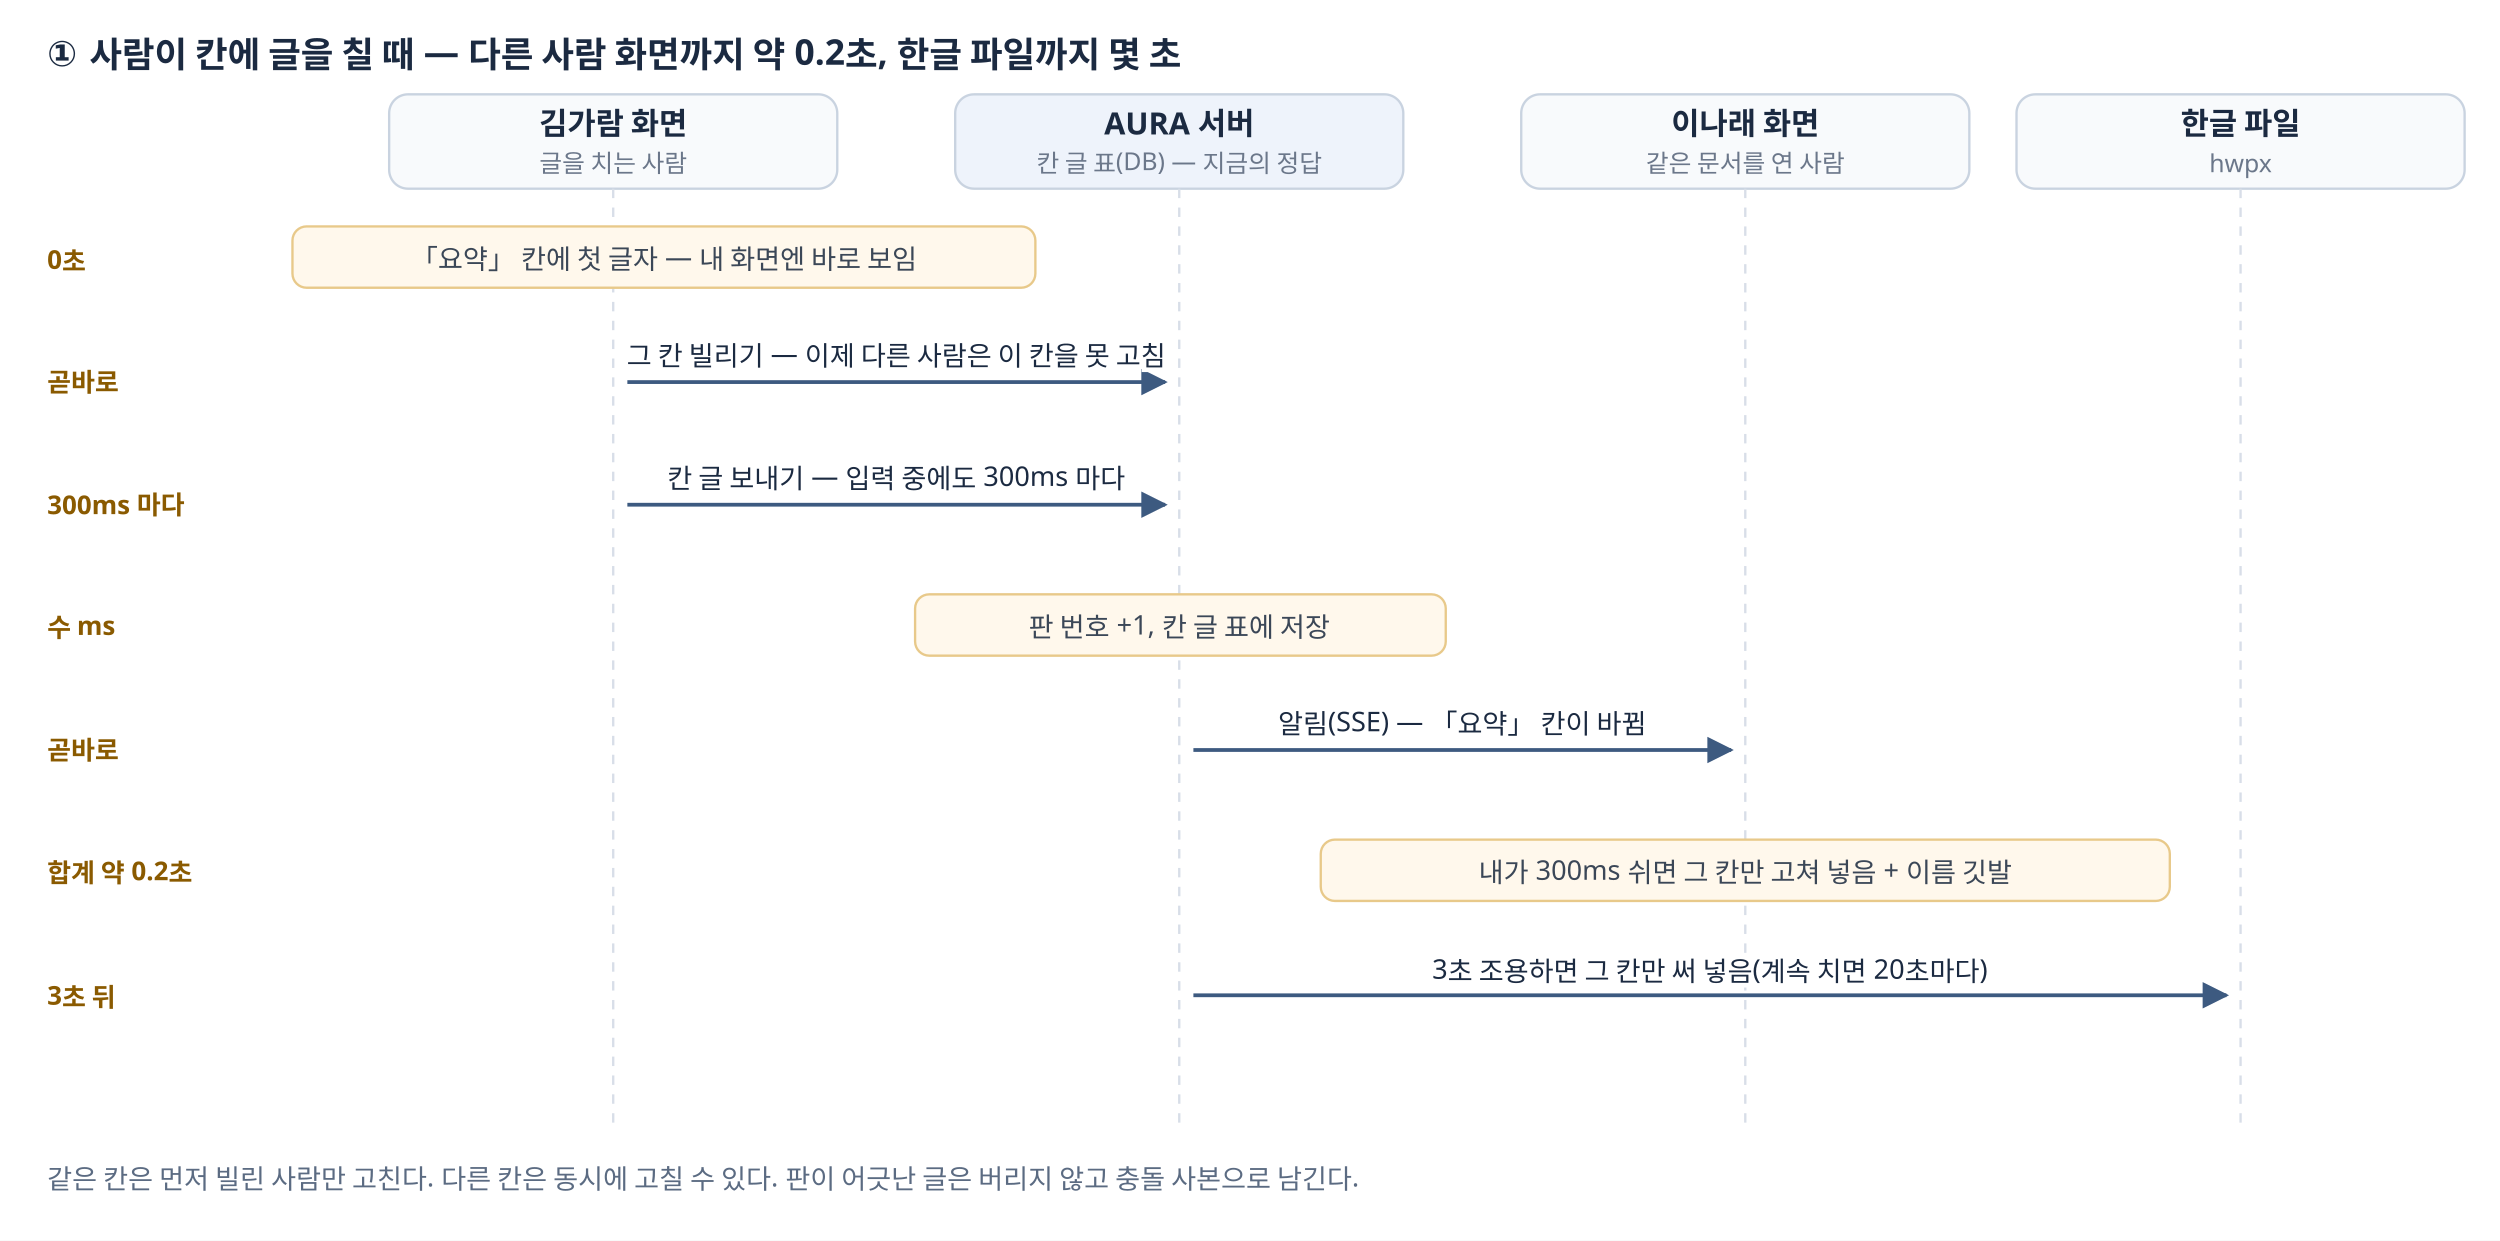
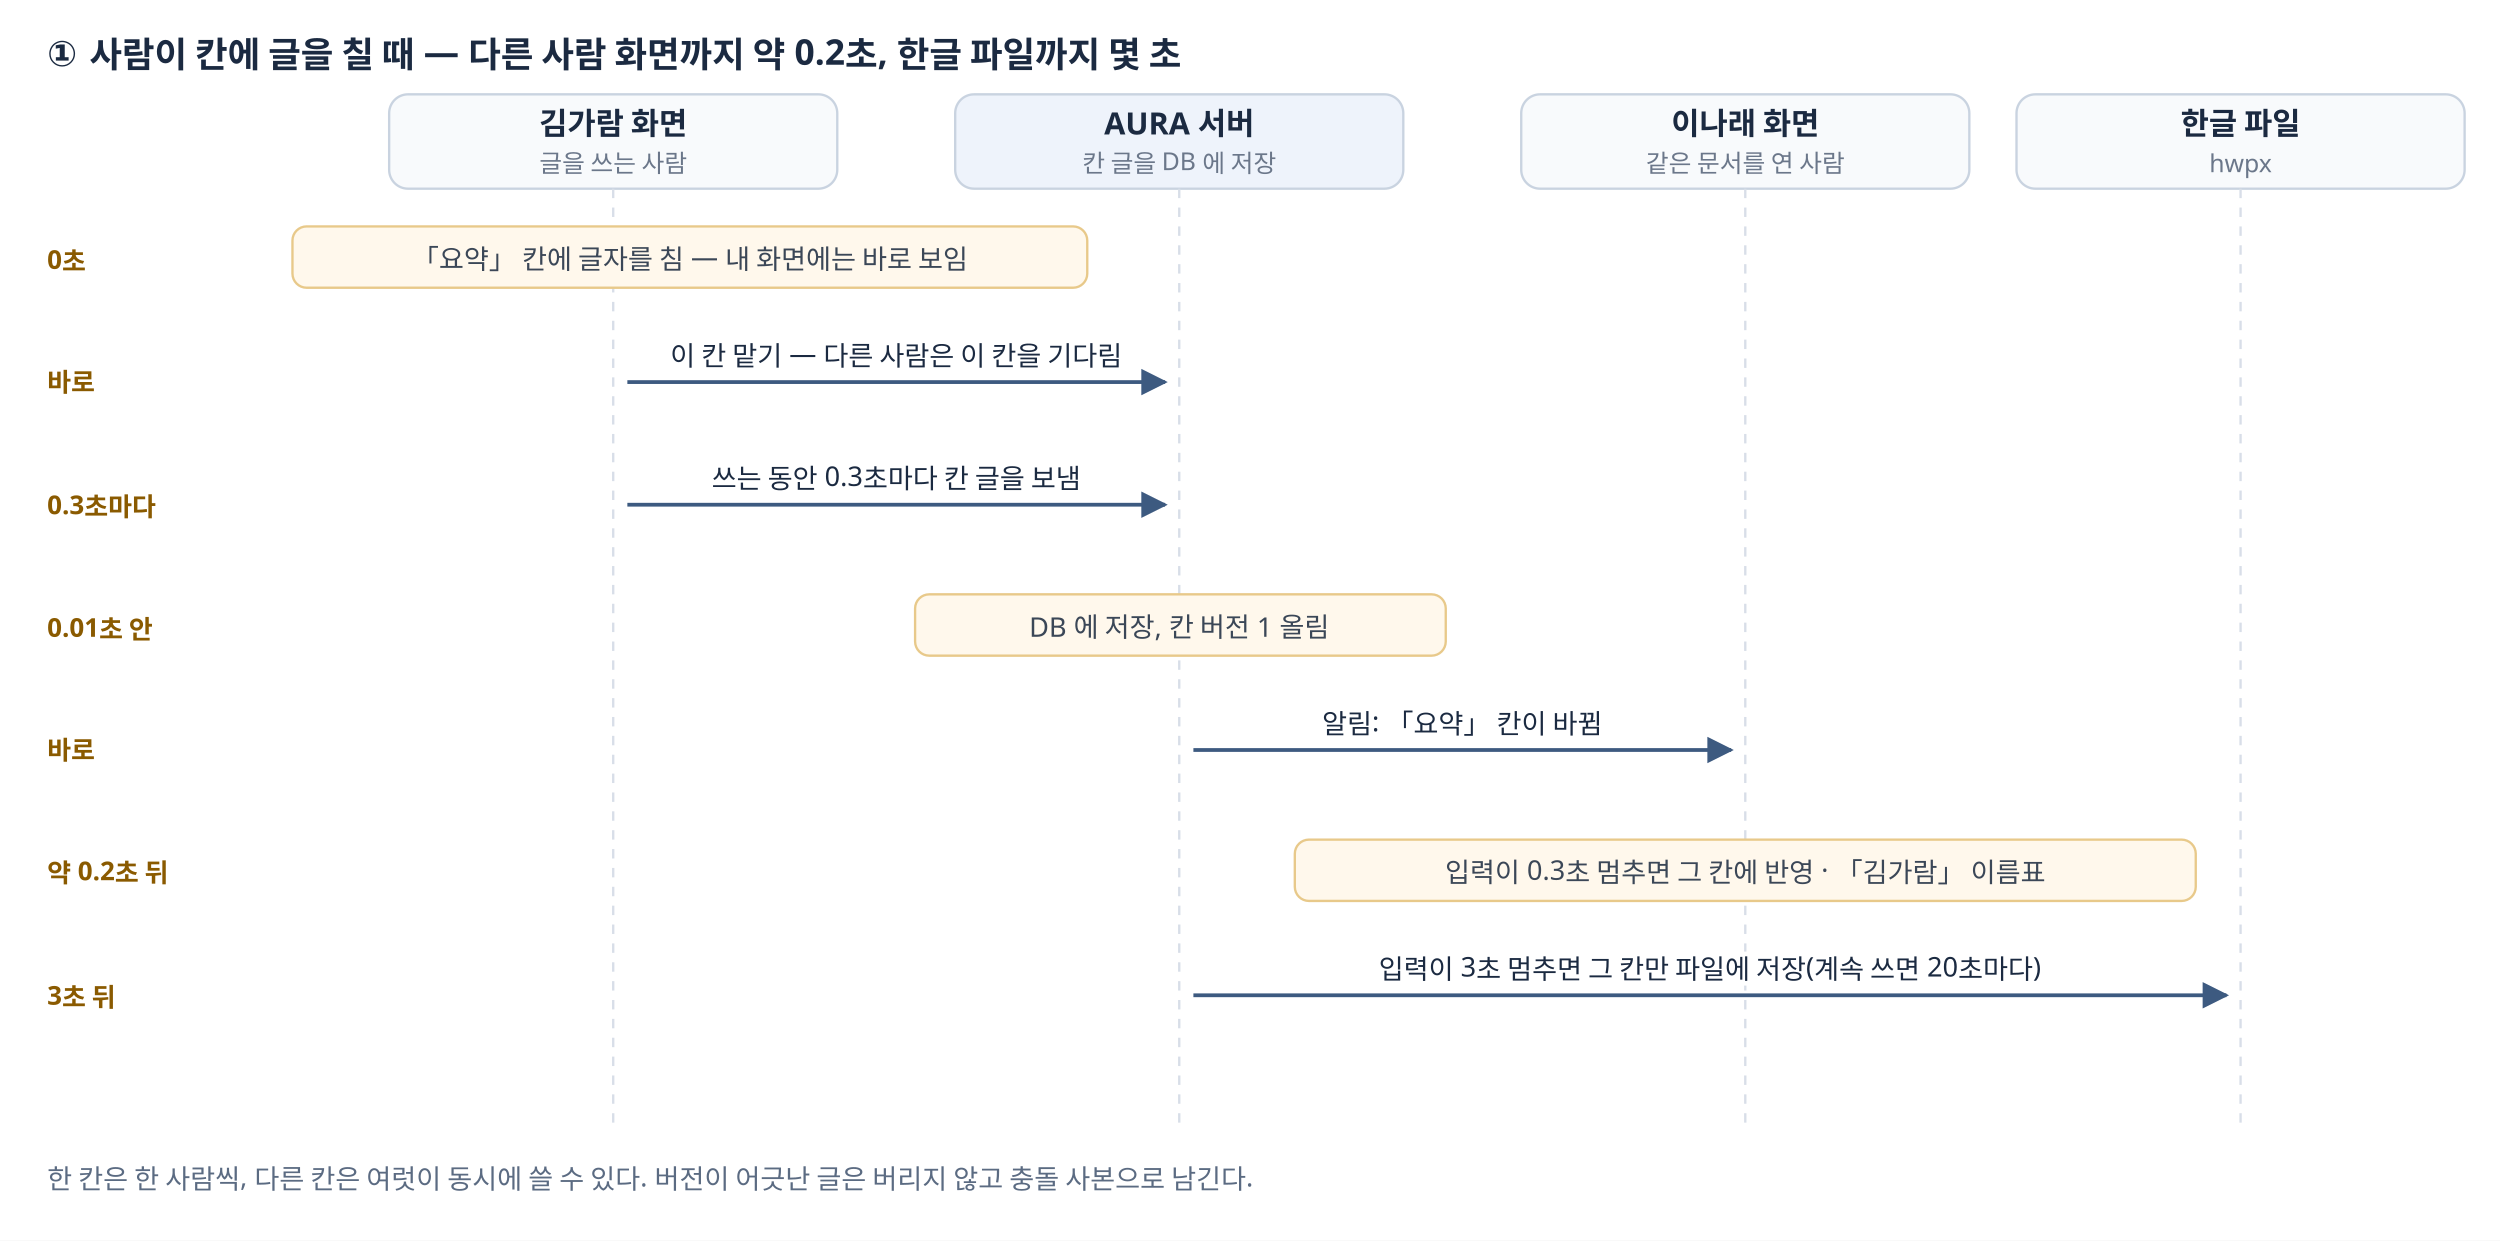
<svg xmlns="http://www.w3.org/2000/svg" width="1060" height="526" viewBox="0 0 1060 526" role="img" aria-label="① 사람이 칸에 글을 칠 때 — 다른 사람 화면까지 약 0.2초, 한글 파일까지 몇 초" font-family="Pretendard, 'Apple SD Gothic Neo', 'Malgun Gothic', sans-serif">
  <defs>
    <marker id="ca" viewBox="0 0 10 10" refX="9" refY="5" markerWidth="7" markerHeight="7" orient="auto">
      <path d="M0,0 L10,5 L0,10 z" fill="#3d5a80" />
    </marker>
  </defs>
  <rect width="1060" height="526" fill="#ffffff" />
  <text x="20" y="28" font-size="15" font-weight="700" fill="#1b2a41">① 사람이 칸에 글을 칠 때 — 다른 사람 화면까지 약 0.2초, 한글 파일까지 몇 초</text>
  <rect x="165" y="40" width="190" height="40" rx="8" fill="#f8fafc" stroke="#c9d3e0" />
  <text x="260" y="57" font-size="13" font-weight="700" fill="#1b2a41" text-anchor="middle">김가람 화면</text>
-   <text x="260" y="73" font-size="10.5" fill="#6b778a" text-anchor="middle">글을 치는 사람</text>
+   <text x="260" y="73" font-size="10.5" fill="#6b778a" text-anchor="middle">글을 쓰는 사람</text>
  <line x1="260" y1="80" x2="260" y2="476" stroke="#d8dee8" stroke-dasharray="4 4" />
  <rect x="405" y="40" width="190" height="40" rx="8" fill="#eef3fb" stroke="#c9d3e0" />
  <text x="500" y="57" font-size="13" font-weight="700" fill="#1b2a41" text-anchor="middle">AURA 서버</text>
-   <text x="500" y="73" font-size="10.5" fill="#6b778a" text-anchor="middle">칸 글 표(DB) — 지금의 정답</text>
+   <text x="500" y="73" font-size="10.5" fill="#6b778a" text-anchor="middle">칸 글을 DB 에 저장</text>
  <line x1="500" y1="80" x2="500" y2="476" stroke="#d8dee8" stroke-dasharray="4 4" />
  <rect x="645" y="40" width="190" height="40" rx="8" fill="#f8fafc" stroke="#c9d3e0" />
  <text x="740" y="57" font-size="13" font-weight="700" fill="#1b2a41" text-anchor="middle">이나래 화면</text>
  <text x="740" y="73" font-size="10.5" fill="#6b778a" text-anchor="middle">같은 문서를 연 사람</text>
  <line x1="740" y1="80" x2="740" y2="476" stroke="#d8dee8" stroke-dasharray="4 4" />
  <rect x="855" y="40" width="190" height="40" rx="8" fill="#f8fafc" stroke="#c9d3e0" />
  <text x="950" y="57" font-size="13" font-weight="700" fill="#1b2a41" text-anchor="middle">한글 파일</text>
  <text x="950" y="73" font-size="10.5" fill="#6b778a" text-anchor="middle">hwpx</text>
  <line x1="950" y1="80" x2="950" y2="476" stroke="#d8dee8" stroke-dasharray="4 4" />
  <text x="20" y="114" font-size="11" fill="#8a5a00" font-weight="600">0초</text>
-   <rect x="124" y="96" width="315" height="26" rx="6" fill="#fff8ec" stroke="#e8c98a" />
-   <text x="281.5" y="114" font-size="11.5" fill="#3b4757" text-anchor="middle">「요약」 칸에 첫 글자 — 내 화면엔 바로 보임</text>
-   <text x="20" y="166" font-size="11" fill="#8a5a00" font-weight="600">곧바로</text>
+   <rect x="124" y="96" width="337" height="26" rx="6" fill="#fff8ec" stroke="#e8c98a" />
+   <text x="292.5" y="114" font-size="11.5" fill="#3b4757" text-anchor="middle">「요약」 칸에 글자를 침 — 내 화면에는 바로 보임</text>
+   <text x="20" y="166" font-size="11" fill="#8a5a00" font-weight="600">바로</text>
  <line x1="266" y1="162" x2="494" y2="162" stroke="#3d5a80" stroke-width="1.6" marker-end="url(#ca)" />
-   <text x="380" y="155" font-size="11.5" fill="#1b2a41" text-anchor="middle" paint-order="stroke" stroke="#ffffff" stroke-width="4">그 칸 빌리기 — 이제 다른 사람은 이 칸을 못 고침</text>
-   <text x="20" y="218" font-size="11" fill="#8a5a00" font-weight="600">300ms 마다</text>
+   <text x="380" y="155" font-size="11.5" fill="#1b2a41" text-anchor="middle" paint-order="stroke" stroke="#ffffff" stroke-width="4">이 칸 맡기 — 다른 사람은 이 칸을 기다림</text>
+   <text x="20" y="218" font-size="11" fill="#8a5a00" font-weight="600">0.3초마다</text>
  <line x1="266" y1="214" x2="494" y2="214" stroke="#3d5a80" stroke-width="1.6" marker-end="url(#ca)" />
-   <text x="380" y="207" font-size="11.5" fill="#1b2a41" text-anchor="middle" paint-order="stroke" stroke="#ffffff" stroke-width="4">칸 글 보내기 — 입력 중에도 300ms 마다</text>
-   <text x="20" y="270" font-size="11" fill="#8a5a00" font-weight="600">수 ms</text>
+   <text x="380" y="207" font-size="11.5" fill="#1b2a41" text-anchor="middle" paint-order="stroke" stroke="#ffffff" stroke-width="4">쓰는 동안 0.3초마다 칸 글을 보냄</text>
+   <text x="20" y="270" font-size="11" fill="#8a5a00" font-weight="600">0.01초 안</text>
  <rect x="388" y="252" width="225" height="26" rx="6" fill="#fff8ec" stroke="#e8c98a" />
-   <text x="500.0" y="270" font-size="11.5" fill="#3b4757" text-anchor="middle">판 번호 +1, 칸 글 표에 저장</text>
-   <text x="20" y="322" font-size="11" fill="#8a5a00" font-weight="600">곧바로</text>
+   <text x="500.0" y="270" font-size="11.5" fill="#3b4757" text-anchor="middle">DB 에 저장, 칸 버전 1 올림</text>
+   <text x="20" y="322" font-size="11" fill="#8a5a00" font-weight="600">바로</text>
  <line x1="506" y1="318" x2="734" y2="318" stroke="#3d5a80" stroke-width="1.6" marker-end="url(#ca)" />
-   <text x="620" y="311" font-size="11.5" fill="#1b2a41" text-anchor="middle" paint-order="stroke" stroke="#ffffff" stroke-width="4">알림(SSE) — 「요약」 칸이 바뀜</text>
-   <text x="20" y="374" font-size="11" fill="#8a5a00" font-weight="600">합계 약 0.2초</text>
-   <rect x="560" y="356" width="360" height="26" rx="6" fill="#fff8ec" stroke="#e8c98a" />
-   <text x="740.0" y="374" font-size="11.5" fill="#3b4757" text-anchor="middle">내가 300ms 쉬면 그 칸만 고쳐 넣음 + 이름 깃발</text>
+   <text x="620" y="311" font-size="11.5" fill="#1b2a41" text-anchor="middle" paint-order="stroke" stroke="#ffffff" stroke-width="4">알림: 「요약」 칸이 바뀜</text>
+   <text x="20" y="374" font-size="11" fill="#8a5a00" font-weight="600">약 0.2초 뒤</text>
+   <rect x="549" y="356" width="382" height="26" rx="6" fill="#fff8ec" stroke="#e8c98a" />
+   <text x="740.0" y="374" font-size="11.5" fill="#3b4757" text-anchor="middle">입력이 0.3초 멈추면 그 칸에 반영 · 「김가람」 이름표</text>
  <text x="20" y="426" font-size="11" fill="#8a5a00" font-weight="600">3초 뒤</text>
  <line x1="506" y1="422" x2="944" y2="422" stroke="#3d5a80" stroke-width="1.6" marker-end="url(#ca)" />
-   <text x="725" y="415" font-size="11.5" fill="#1b2a41" text-anchor="middle" paint-order="stroke" stroke="#ffffff" stroke-width="4">3초 조용하면 그 칸만 써 넣음(계속 치면 20초마다)</text>
-   <text x="20" y="504" font-size="11.5" fill="#5b6b82">같은 칸은 먼저 빌린 사람만 고친다. 다른 칸은 동시에 고칠 수 있다. 판이 어긋난 글은 버리지 않고 충돌 사본으로 남긴다.</text>
+   <text x="725" y="415" font-size="11.5" fill="#1b2a41" text-anchor="middle" paint-order="stroke" stroke="#ffffff" stroke-width="4">입력이 3초 멈추면 그 칸만 파일에 저장(계속 쓰면 20초마다)</text>
+   <text x="20" y="504" font-size="11.5" fill="#5b6b82">한 칸은 한 사람씩, 다른 칸은 여럿이 동시에 쓸 수 있다. 버전이 어긋난 글은 버리지 않고 충돌 사본으로 남긴다.</text>
</svg>
